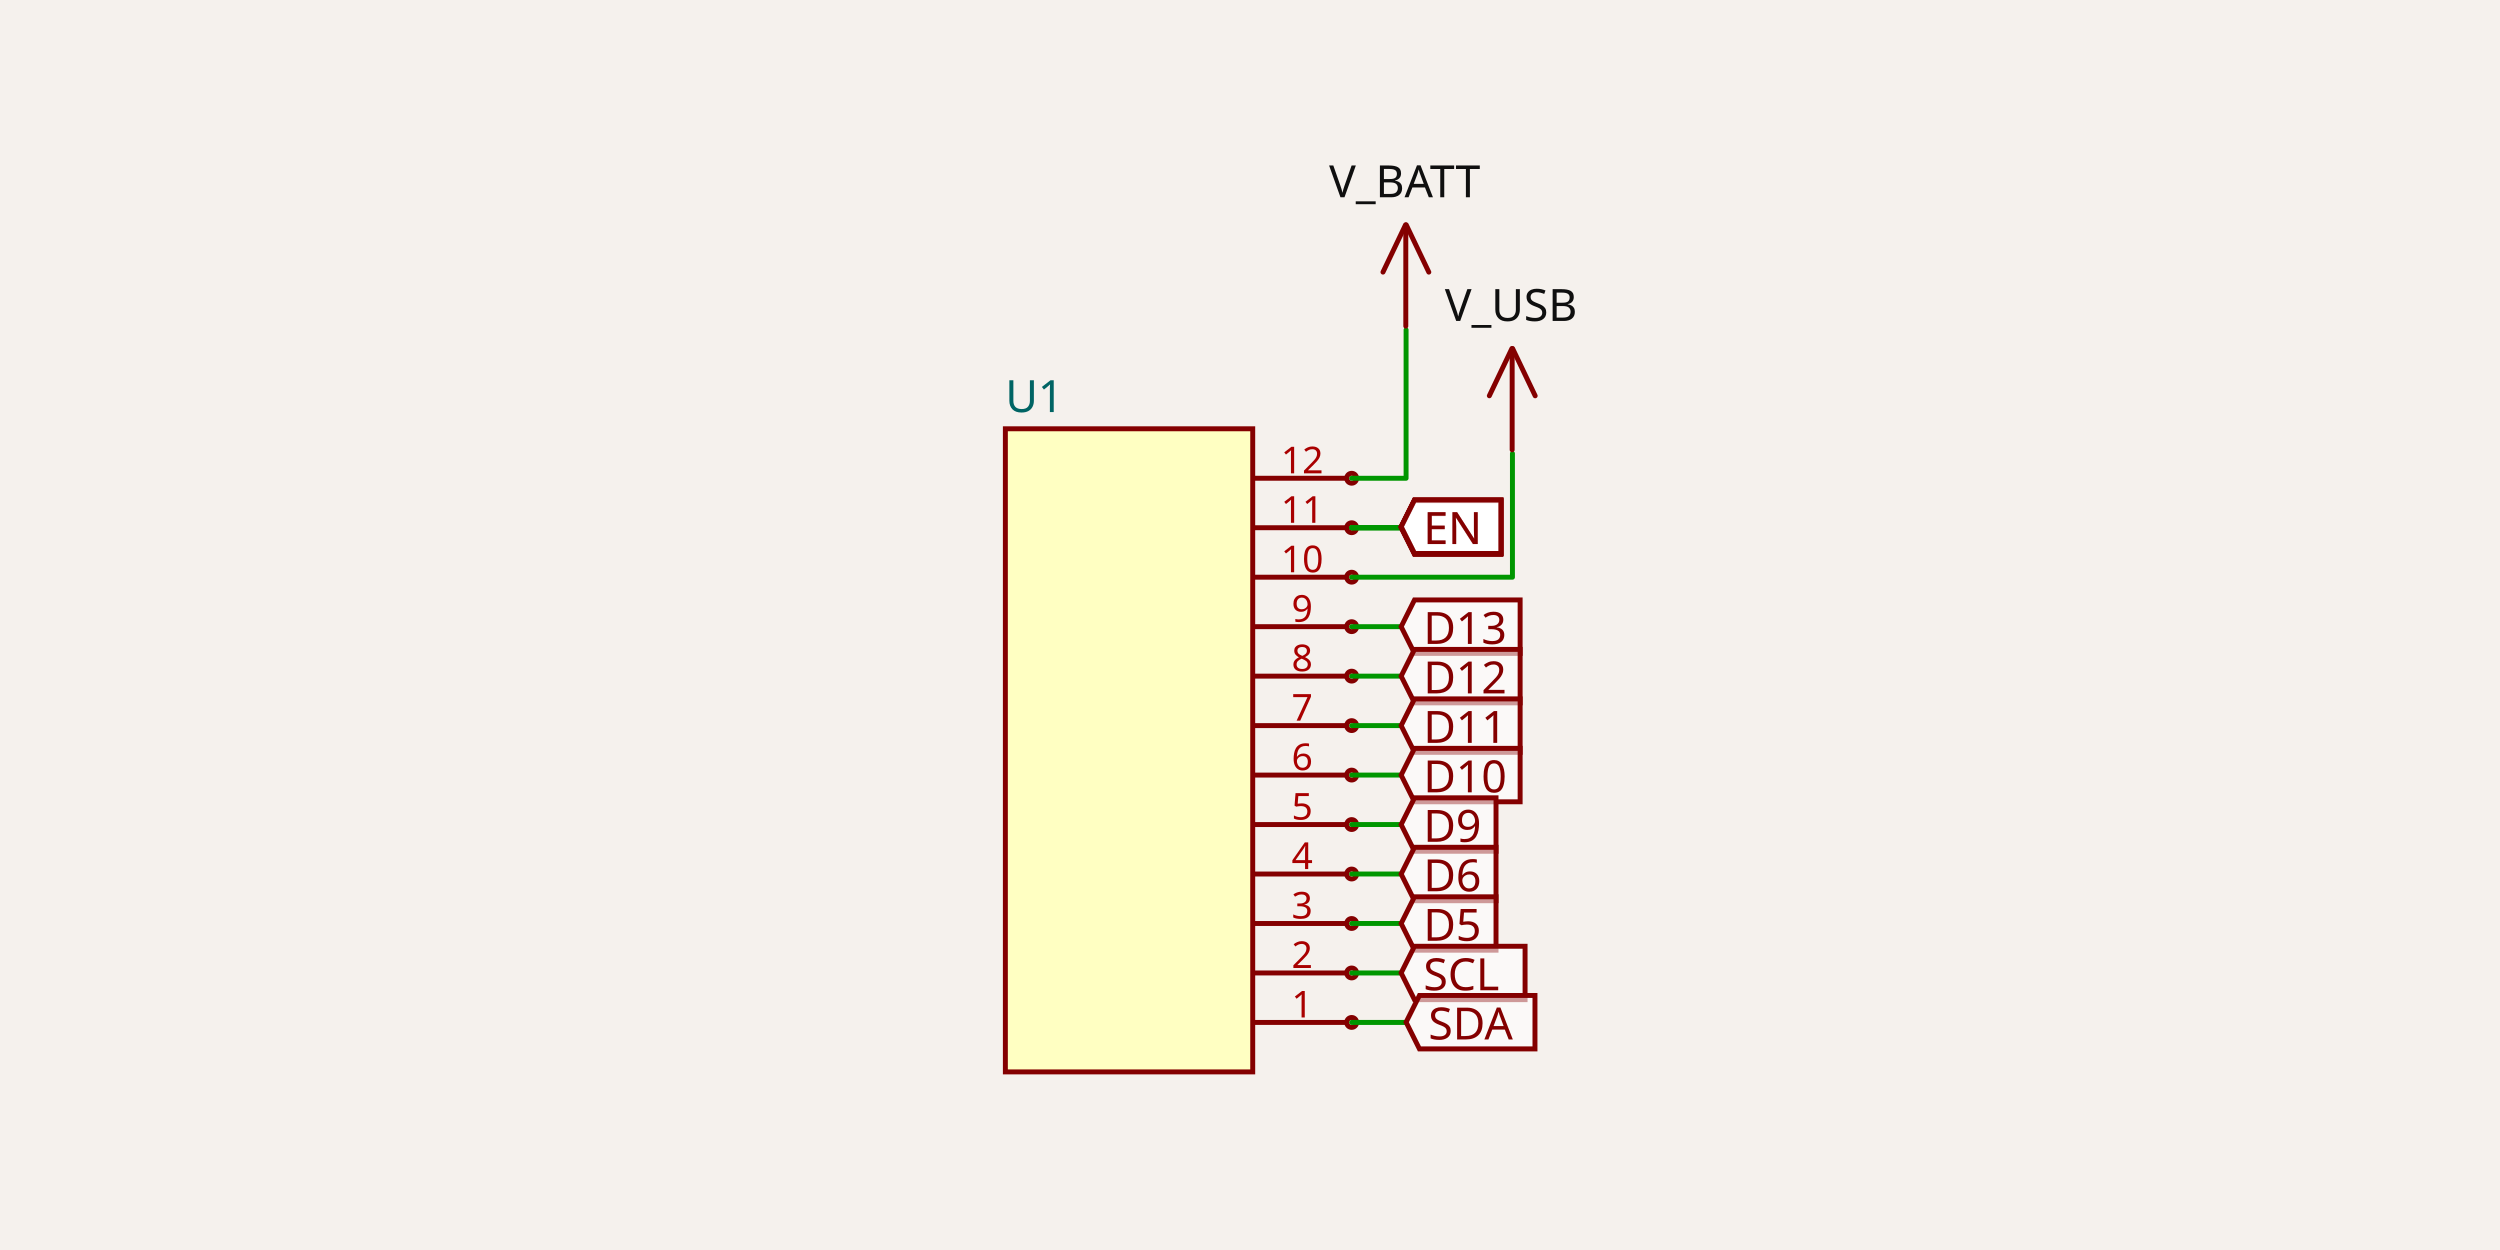
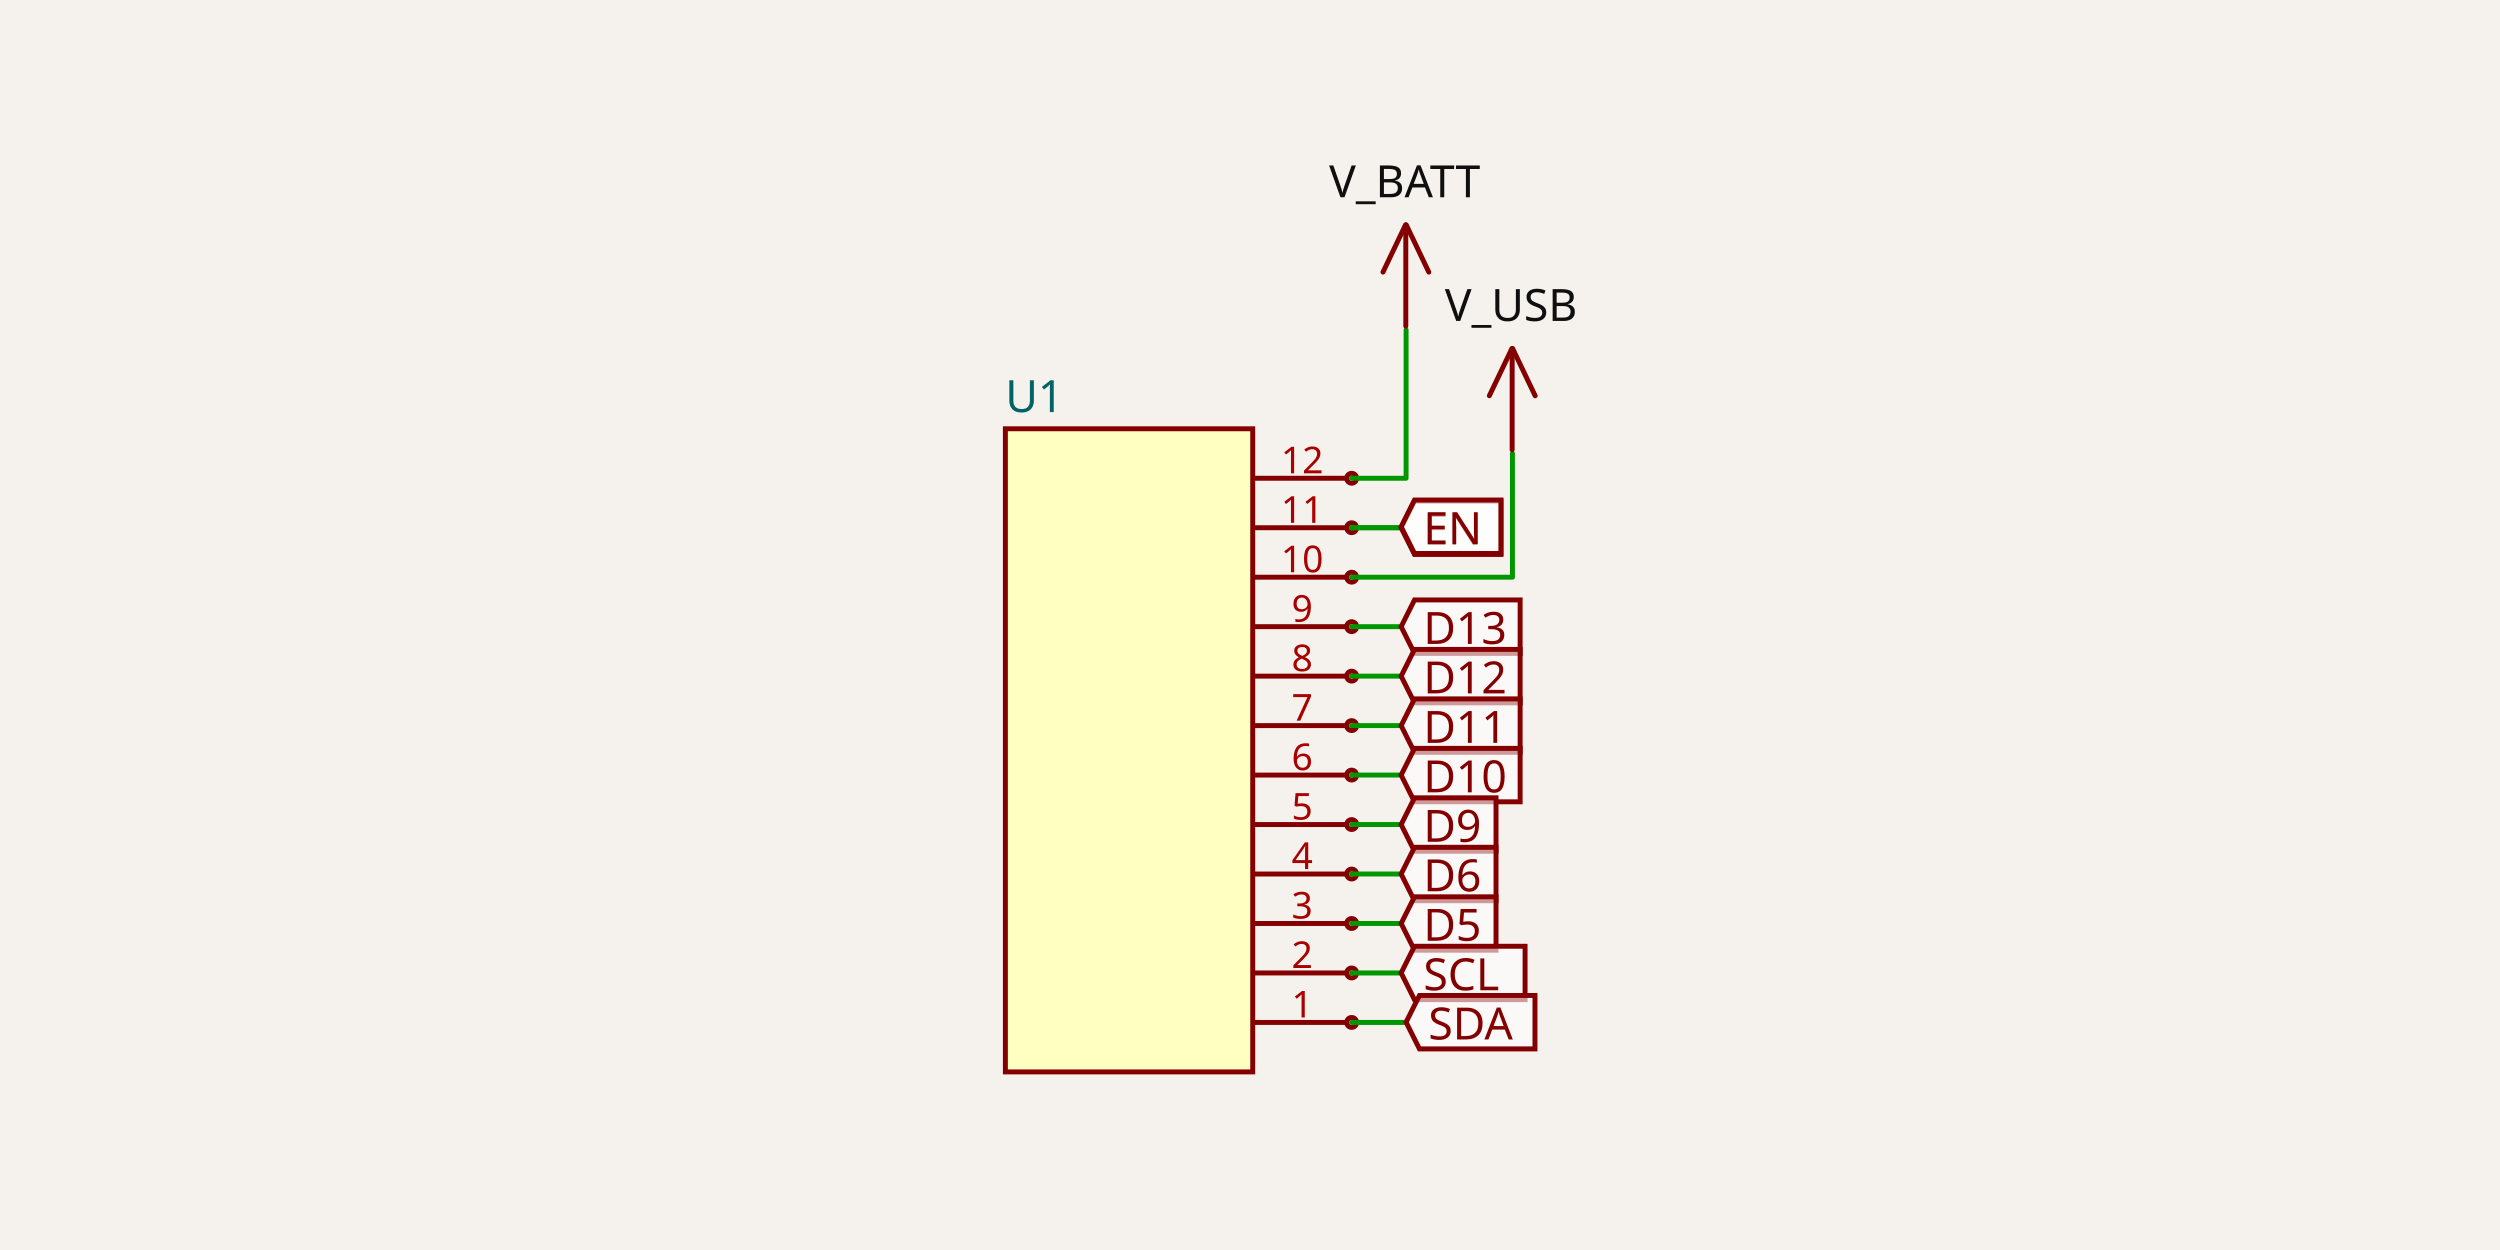
<svg xmlns="http://www.w3.org/2000/svg" width="1200" height="600" style="background-color: rgb(245, 241, 237)" data-real-to-screen-transform="matrix(118.7303765072,0,0,-118.7303765072,541.940845888,360.1646394554)">
  <style>
              .boundary { fill: rgb(245, 241, 237); }
              .schematic-boundary { fill: none; stroke: #fff; }
              .component { fill: none; stroke: rgb(132, 0, 0); }
              .chip { fill: rgb(255, 255, 194); stroke: rgb(132, 0, 0); }
              .component-pin { fill: none; stroke: rgb(132, 0, 0); }
              .trace:hover {
                filter: invert(1);
              }
              .trace:hover .trace-crossing-outline {
                opacity: 0;
              }
              .trace:hover .trace-junction {
                filter: invert(1);
              }
              .text { font-family: sans-serif; fill: rgb(0, 150, 0); }
              .pin-number { fill: rgb(169, 0, 0); }
              .port-label { fill: rgb(0, 100, 100); }
              .component-name { fill: rgb(0, 100, 100); }
            </style>
  <rect class="boundary" x="0" y="0" width="1200" height="600" />
  <g data-circuit-json-type="schematic_component" data-schematic-component-id="schematic_component_0">
    <rect class="component chip" x="482.576" y="205.815" width="118.73" height="308.699" stroke-width="2.375px" fill="rgb(255, 255, 194)" stroke="rgb(132, 0, 0)" />
    <rect class="component-overlay" x="482.576" y="205.815" width="118.73" height="308.699" fill="transparent" />
    <text x="482.576" y="529.949" fill="#006464" text-anchor="start" dominant-baseline="middle" font-family="sans-serif" font-size="21.371px" transform="rotate(0, 482.5757, 529.9491)" />
    <text x="482.576" y="190.38" fill="#006464" text-anchor="start" dominant-baseline="middle" font-family="sans-serif" font-size="21.371px" transform="rotate(0, 482.5757, 190.3802)">U1</text>
    <line class="component-pin" x1="646.424" y1="490.768" x2="601.306" y2="490.768" stroke-width="2.375px" />
    <circle class="component-pin" cx="648.798" cy="490.768" r="2.375" stroke-width="2.375px" />
    <text class="pin-number" x="625.052" y="488.393" style="font-family: sans-serif;" fill="rgb(169, 0, 0)" text-anchor="middle" dominant-baseline="auto" font-size="17.81px" transform="">1</text>
    <line class="component-pin" x1="646.424" y1="467.022" x2="601.306" y2="467.022" stroke-width="2.375px" />
    <circle class="component-pin" cx="648.798" cy="467.022" r="2.375" stroke-width="2.375px" />
    <text class="pin-number" x="625.052" y="464.647" style="font-family: sans-serif;" fill="rgb(169, 0, 0)" text-anchor="middle" dominant-baseline="auto" font-size="17.81px" transform="">2</text>
    <line class="component-pin" x1="646.424" y1="443.276" x2="601.306" y2="443.276" stroke-width="2.375px" />
    <circle class="component-pin" cx="648.798" cy="443.276" r="2.375" stroke-width="2.375px" />
    <text class="pin-number" x="625.052" y="440.901" style="font-family: sans-serif;" fill="rgb(169, 0, 0)" text-anchor="middle" dominant-baseline="auto" font-size="17.81px" transform="">3</text>
    <line class="component-pin" x1="646.424" y1="419.53" x2="601.306" y2="419.53" stroke-width="2.375px" />
    <circle class="component-pin" cx="648.798" cy="419.53" r="2.375" stroke-width="2.375px" />
    <text class="pin-number" x="625.052" y="417.155" style="font-family: sans-serif;" fill="rgb(169, 0, 0)" text-anchor="middle" dominant-baseline="auto" font-size="17.81px" transform="">4</text>
    <line class="component-pin" x1="646.424" y1="395.784" x2="601.306" y2="395.784" stroke-width="2.375px" />
    <circle class="component-pin" cx="648.798" cy="395.784" r="2.375" stroke-width="2.375px" />
    <text class="pin-number" x="625.052" y="393.409" style="font-family: sans-serif;" fill="rgb(169, 0, 0)" text-anchor="middle" dominant-baseline="auto" font-size="17.81px" transform="">5</text>
    <line class="component-pin" x1="646.424" y1="372.038" x2="601.306" y2="372.038" stroke-width="2.375px" />
    <circle class="component-pin" cx="648.798" cy="372.038" r="2.375" stroke-width="2.375px" />
    <text class="pin-number" x="625.052" y="369.663" style="font-family: sans-serif;" fill="rgb(169, 0, 0)" text-anchor="middle" dominant-baseline="auto" font-size="17.81px" transform="">6</text>
    <line class="component-pin" x1="646.424" y1="348.292" x2="601.306" y2="348.292" stroke-width="2.375px" />
    <circle class="component-pin" cx="648.798" cy="348.292" r="2.375" stroke-width="2.375px" />
    <text class="pin-number" x="625.052" y="345.917" style="font-family: sans-serif;" fill="rgb(169, 0, 0)" text-anchor="middle" dominant-baseline="auto" font-size="17.81px" transform="">7</text>
    <line class="component-pin" x1="646.424" y1="324.546" x2="601.306" y2="324.546" stroke-width="2.375px" />
    <circle class="component-pin" cx="648.798" cy="324.546" r="2.375" stroke-width="2.375px" />
    <text class="pin-number" x="625.052" y="322.171" style="font-family: sans-serif;" fill="rgb(169, 0, 0)" text-anchor="middle" dominant-baseline="auto" font-size="17.81px" transform="">8</text>
    <line class="component-pin" x1="646.424" y1="300.799" x2="601.306" y2="300.799" stroke-width="2.375px" />
    <circle class="component-pin" cx="648.798" cy="300.799" r="2.375" stroke-width="2.375px" />
    <text class="pin-number" x="625.052" y="298.425" style="font-family: sans-serif;" fill="rgb(169, 0, 0)" text-anchor="middle" dominant-baseline="auto" font-size="17.81px" transform="">9</text>
    <line class="component-pin" x1="646.424" y1="277.053" x2="601.306" y2="277.053" stroke-width="2.375px" />
    <circle class="component-pin" cx="648.798" cy="277.053" r="2.375" stroke-width="2.375px" />
    <text class="pin-number" x="625.052" y="274.679" style="font-family: sans-serif;" fill="rgb(169, 0, 0)" text-anchor="middle" dominant-baseline="auto" font-size="17.81px" transform="">10</text>
    <line class="component-pin" x1="646.424" y1="253.307" x2="601.306" y2="253.307" stroke-width="2.375px" />
    <circle class="component-pin" cx="648.798" cy="253.307" r="2.375" stroke-width="2.375px" />
    <text class="pin-number" x="625.052" y="250.933" style="font-family: sans-serif;" fill="rgb(169, 0, 0)" text-anchor="middle" dominant-baseline="auto" font-size="17.81px" transform="">11</text>
    <line class="component-pin" x1="646.424" y1="229.561" x2="601.306" y2="229.561" stroke-width="2.375px" />
    <circle class="component-pin" cx="648.798" cy="229.561" r="2.375" stroke-width="2.375px" />
    <text class="pin-number" x="625.052" y="227.187" style="font-family: sans-serif;" fill="rgb(169, 0, 0)" text-anchor="middle" dominant-baseline="auto" font-size="17.81px" transform="">12</text>
  </g>
  <g class="trace" data-circuit-json-type="schematic_trace" data-schematic-trace-id="schematic_trace_0">
    <path d="M 648.798 229.561 L 674.919 229.561 L 674.919 158.323" class="trace-invisible-hover-outline" stroke="rgb(0, 150, 0)" fill="none" stroke-width="18.997px" stroke-linecap="round" opacity="0" stroke-linejoin="round" />
    <path d="M 648.798 229.561 L 674.919 229.561 L 674.919 158.323" stroke="rgb(0, 150, 0)" fill="none" stroke-width="2.375px" stroke-linecap="round" stroke-linejoin="round" />
  </g>
  <g class="trace" data-circuit-json-type="schematic_trace" data-schematic-trace-id="schematic_trace_1">
    <path d="M 648.798 277.053 L 725.973 277.053 L 725.973 217.688" class="trace-invisible-hover-outline" stroke="rgb(0, 150, 0)" fill="none" stroke-width="18.997px" stroke-linecap="round" opacity="0" stroke-linejoin="round" />
    <path d="M 648.798 277.053 L 725.973 277.053 L 725.973 217.688" stroke="rgb(0, 150, 0)" fill="none" stroke-width="2.375px" stroke-linecap="round" stroke-linejoin="round" />
  </g>
  <g class="trace" data-circuit-json-type="schematic_trace" data-schematic-trace-id="schematic_trace_2">
    <path d="M 648.798 253.307 L 672.544 253.307 L 672.544 253.307" class="trace-invisible-hover-outline" stroke="rgb(0, 150, 0)" fill="none" stroke-width="18.997px" stroke-linecap="round" opacity="0" stroke-linejoin="round" />
    <path d="M 648.798 253.307 L 672.544 253.307 L 672.544 253.307" stroke="rgb(0, 150, 0)" fill="none" stroke-width="2.375px" stroke-linecap="round" stroke-linejoin="round" />
  </g>
  <g class="trace" data-circuit-json-type="schematic_trace" data-schematic-trace-id="schematic_trace_3">
    <path d="M 648.798 300.799 L 672.544 300.799" class="trace-invisible-hover-outline" stroke="rgb(0, 150, 0)" fill="none" stroke-width="18.997px" stroke-linecap="round" opacity="0" stroke-linejoin="round" />
    <path d="M 648.798 300.799 L 672.544 300.799" stroke="rgb(0, 150, 0)" fill="none" stroke-width="2.375px" stroke-linecap="round" stroke-linejoin="round" />
  </g>
  <g class="trace" data-circuit-json-type="schematic_trace" data-schematic-trace-id="schematic_trace_4">
    <path d="M 648.798 324.546 L 672.544 324.546 L 672.544 324.546" class="trace-invisible-hover-outline" stroke="rgb(0, 150, 0)" fill="none" stroke-width="18.997px" stroke-linecap="round" opacity="0" stroke-linejoin="round" />
    <path d="M 648.798 324.546 L 672.544 324.546 L 672.544 324.546" stroke="rgb(0, 150, 0)" fill="none" stroke-width="2.375px" stroke-linecap="round" stroke-linejoin="round" />
  </g>
  <g class="trace" data-circuit-json-type="schematic_trace" data-schematic-trace-id="schematic_trace_5">
    <path d="M 648.798 348.292 L 672.544 348.292 L 672.544 348.292" class="trace-invisible-hover-outline" stroke="rgb(0, 150, 0)" fill="none" stroke-width="18.997px" stroke-linecap="round" opacity="0" stroke-linejoin="round" />
    <path d="M 648.798 348.292 L 672.544 348.292 L 672.544 348.292" stroke="rgb(0, 150, 0)" fill="none" stroke-width="2.375px" stroke-linecap="round" stroke-linejoin="round" />
  </g>
  <g class="trace" data-circuit-json-type="schematic_trace" data-schematic-trace-id="schematic_trace_6">
    <path d="M 648.798 372.038 L 672.544 372.038 L 672.544 372.038" class="trace-invisible-hover-outline" stroke="rgb(0, 150, 0)" fill="none" stroke-width="18.997px" stroke-linecap="round" opacity="0" stroke-linejoin="round" />
    <path d="M 648.798 372.038 L 672.544 372.038 L 672.544 372.038" stroke="rgb(0, 150, 0)" fill="none" stroke-width="2.375px" stroke-linecap="round" stroke-linejoin="round" />
  </g>
  <g class="trace" data-circuit-json-type="schematic_trace" data-schematic-trace-id="schematic_trace_7">
    <path d="M 648.798 395.784 L 672.544 395.784 L 672.544 395.784" class="trace-invisible-hover-outline" stroke="rgb(0, 150, 0)" fill="none" stroke-width="18.997px" stroke-linecap="round" opacity="0" stroke-linejoin="round" />
    <path d="M 648.798 395.784 L 672.544 395.784 L 672.544 395.784" stroke="rgb(0, 150, 0)" fill="none" stroke-width="2.375px" stroke-linecap="round" stroke-linejoin="round" />
  </g>
  <g class="trace" data-circuit-json-type="schematic_trace" data-schematic-trace-id="schematic_trace_8">
    <path d="M 648.798 419.53 L 672.544 419.53 L 672.544 419.53" class="trace-invisible-hover-outline" stroke="rgb(0, 150, 0)" fill="none" stroke-width="18.997px" stroke-linecap="round" opacity="0" stroke-linejoin="round" />
    <path d="M 648.798 419.53 L 672.544 419.53 L 672.544 419.53" stroke="rgb(0, 150, 0)" fill="none" stroke-width="2.375px" stroke-linecap="round" stroke-linejoin="round" />
  </g>
  <g class="trace" data-circuit-json-type="schematic_trace" data-schematic-trace-id="schematic_trace_9">
    <path d="M 648.798 443.276 L 672.544 443.276 L 672.544 443.276" class="trace-invisible-hover-outline" stroke="rgb(0, 150, 0)" fill="none" stroke-width="18.997px" stroke-linecap="round" opacity="0" stroke-linejoin="round" />
    <path d="M 648.798 443.276 L 672.544 443.276 L 672.544 443.276" stroke="rgb(0, 150, 0)" fill="none" stroke-width="2.375px" stroke-linecap="round" stroke-linejoin="round" />
  </g>
  <g class="trace" data-circuit-json-type="schematic_trace" data-schematic-trace-id="schematic_trace_10">
    <path d="M 648.798 467.022 L 672.544 467.022 L 672.544 467.022" class="trace-invisible-hover-outline" stroke="rgb(0, 150, 0)" fill="none" stroke-width="18.997px" stroke-linecap="round" opacity="0" stroke-linejoin="round" />
    <path d="M 648.798 467.022 L 672.544 467.022 L 672.544 467.022" stroke="rgb(0, 150, 0)" fill="none" stroke-width="2.375px" stroke-linecap="round" stroke-linejoin="round" />
  </g>
  <g class="trace" data-circuit-json-type="schematic_trace" data-schematic-trace-id="schematic_trace_11">
    <path d="M 648.798 253.307 L 672.544 253.307 L 672.544 253.307" class="trace-invisible-hover-outline" stroke="rgb(0, 150, 0)" fill="none" stroke-width="18.997px" stroke-linecap="round" opacity="0" stroke-linejoin="round" />
    <path d="M 648.798 253.307 L 672.544 253.307 L 672.544 253.307" stroke="rgb(0, 150, 0)" fill="none" stroke-width="2.375px" stroke-linecap="round" stroke-linejoin="round" />
  </g>
  <g class="trace" data-circuit-json-type="schematic_trace" data-schematic-trace-id="schematic_trace_12">
-     <path d="M 648.798 253.307 L 672.544 253.307 L 672.544 253.307" class="trace-invisible-hover-outline" stroke="rgb(0, 150, 0)" fill="none" stroke-width="18.997px" stroke-linecap="round" opacity="0" stroke-linejoin="round" />
-     <path d="M 648.798 253.307 L 672.544 253.307 L 672.544 253.307" stroke="rgb(0, 150, 0)" fill="none" stroke-width="2.375px" stroke-linecap="round" stroke-linejoin="round" />
-   </g>
-   <g class="trace" data-circuit-json-type="schematic_trace" data-schematic-trace-id="schematic_trace_13">
-     <path d="M 648.798 253.307 L 672.544 253.307 L 672.544 253.307" class="trace-invisible-hover-outline" stroke="rgb(0, 150, 0)" fill="none" stroke-width="18.997px" stroke-linecap="round" opacity="0" stroke-linejoin="round" />
-     <path d="M 648.798 253.307 L 672.544 253.307 L 672.544 253.307" stroke="rgb(0, 150, 0)" fill="none" stroke-width="2.375px" stroke-linecap="round" stroke-linejoin="round" />
-   </g>
-   <g class="trace" data-circuit-json-type="schematic_trace" data-schematic-trace-id="schematic_trace_14">
    <path d="M 648.798 490.768 L 674.919 490.768 L 674.919 490.649" class="trace-invisible-hover-outline" stroke="rgb(0, 150, 0)" fill="none" stroke-width="18.997px" stroke-linecap="round" opacity="0" stroke-linejoin="round" />
    <path d="M 648.798 490.768 L 674.919 490.768 L 674.919 490.649" stroke="rgb(0, 150, 0)" fill="none" stroke-width="2.375px" stroke-linecap="round" stroke-linejoin="round" />
  </g>
  <rect class="component-overlay" x="663.831" y="107.921" width="21.998" height="48.627" fill="transparent" />
  <path d="M 674.657 107.921 L 663.831 130.607" stroke="rgb(132, 0, 0)" fill="none" stroke-width="2.375px" stroke-linecap="round" />
  <path d="M 675.004 107.933 L 685.829 130.619" stroke="rgb(132, 0, 0)" fill="none" stroke-width="2.375px" stroke-linecap="round" />
  <path d="M 674.782 108.52 L 674.782 156.548" stroke="rgb(132, 0, 0)" fill="none" stroke-width="2.375px" stroke-linecap="round" />
  <text x="674.251" y="100.963" fill="rgb(15, 15, 15)" font-family="sans-serif" text-anchor="middle" dominant-baseline="ideographic" font-size="21.371px">V_BATT</text>
  <rect class="component-overlay" x="714.885" y="167.286" width="21.998" height="48.627" fill="transparent" />
  <path d="M 725.711 167.286 L 714.885 189.972" stroke="rgb(132, 0, 0)" fill="none" stroke-width="2.375px" stroke-linecap="round" />
  <path d="M 726.058 167.298 L 736.884 189.984" stroke="rgb(132, 0, 0)" fill="none" stroke-width="2.375px" stroke-linecap="round" />
  <path d="M 725.836 167.885 L 725.836 215.914" stroke="rgb(132, 0, 0)" fill="none" stroke-width="2.375px" stroke-linecap="round" />
  <text x="725.305" y="160.328" fill="rgb(15, 15, 15)" font-family="sans-serif" text-anchor="middle" dominant-baseline="ideographic" font-size="21.371px">V_USB</text>
  <path class="net-label" d="     M 672.544,253.307     L 678.956,240.484     L 720.464,240.484     L 720.464,266.13     L 678.956,266.13     Z   " fill="rgba(255, 255, 255, 0.6)" stroke="rgb(132, 0, 0)" stroke-width="2.375px" />
  <text class="net-label-text" x="683.23" y="253.307" fill="rgb(132, 0, 0)" text-anchor="start" dominant-baseline="central" font-family="sans-serif" font-variant-numeric="tabular-nums" font-size="21.371px" transform="">EN</text>
  <path class="net-label" d="     M 672.544,300.799     L 678.956,287.977     L 729.661,287.977     L 729.661,313.622     L 678.956,313.622     Z   " fill="rgba(255, 255, 255, 0.6)" stroke="rgb(132, 0, 0)" stroke-width="2.375px" />
  <text class="net-label-text" x="683.23" y="300.799" fill="rgb(132, 0, 0)" text-anchor="start" dominant-baseline="central" font-family="sans-serif" font-variant-numeric="tabular-nums" font-size="21.371px" transform="">D13</text>
  <path class="net-label" d="     M 672.544,324.546     L 678.956,311.723     L 729.661,311.723     L 729.661,337.368     L 678.956,337.368     Z   " fill="rgba(255, 255, 255, 0.6)" stroke="rgb(132, 0, 0)" stroke-width="2.375px" />
  <text class="net-label-text" x="683.23" y="324.546" fill="rgb(132, 0, 0)" text-anchor="start" dominant-baseline="central" font-family="sans-serif" font-variant-numeric="tabular-nums" font-size="21.371px" transform="">D12</text>
  <path class="net-label" d="     M 672.544,348.292     L 678.956,335.469     L 729.661,335.469     L 729.661,361.114     L 678.956,361.114     Z   " fill="rgba(255, 255, 255, 0.6)" stroke="rgb(132, 0, 0)" stroke-width="2.375px" />
  <text class="net-label-text" x="683.23" y="348.292" fill="rgb(132, 0, 0)" text-anchor="start" dominant-baseline="central" font-family="sans-serif" font-variant-numeric="tabular-nums" font-size="21.371px" transform="">D11</text>
  <path class="net-label" d="     M 672.544,372.038     L 678.956,359.215     L 729.661,359.215     L 729.661,384.861     L 678.956,384.861     Z   " fill="rgba(255, 255, 255, 0.6)" stroke="rgb(132, 0, 0)" stroke-width="2.375px" />
  <text class="net-label-text" x="683.23" y="372.038" fill="rgb(132, 0, 0)" text-anchor="start" dominant-baseline="central" font-family="sans-serif" font-variant-numeric="tabular-nums" font-size="21.371px" transform="">D10</text>
  <path class="net-label" d="     M 672.544,395.784     L 678.956,382.961     L 718.089,382.961     L 718.089,408.607     L 678.956,408.607     Z   " fill="rgba(255, 255, 255, 0.6)" stroke="rgb(132, 0, 0)" stroke-width="2.375px" />
  <text class="net-label-text" x="683.23" y="395.784" fill="rgb(132, 0, 0)" text-anchor="start" dominant-baseline="central" font-family="sans-serif" font-variant-numeric="tabular-nums" font-size="21.371px" transform="">D9</text>
  <path class="net-label" d="     M 672.544,419.53     L 678.956,406.707     L 718.089,406.707     L 718.089,432.353     L 678.956,432.353     Z   " fill="rgba(255, 255, 255, 0.6)" stroke="rgb(132, 0, 0)" stroke-width="2.375px" />
  <text class="net-label-text" x="683.23" y="419.53" fill="rgb(132, 0, 0)" text-anchor="start" dominant-baseline="central" font-family="sans-serif" font-variant-numeric="tabular-nums" font-size="21.371px" transform="">D6</text>
  <path class="net-label" d="     M 672.544,443.276     L 678.956,430.453     L 718.089,430.453     L 718.089,456.099     L 678.956,456.099     Z   " fill="rgba(255, 255, 255, 0.6)" stroke="rgb(132, 0, 0)" stroke-width="2.375px" />
  <text class="net-label-text" x="683.23" y="443.276" fill="rgb(132, 0, 0)" text-anchor="start" dominant-baseline="central" font-family="sans-serif" font-variant-numeric="tabular-nums" font-size="21.371px" transform="">D5</text>
  <path class="net-label" d="     M 672.544,467.022     L 678.956,454.199     L 732.036,454.199     L 732.036,479.845     L 678.956,479.845     Z   " fill="rgba(255, 255, 255, 0.6)" stroke="rgb(132, 0, 0)" stroke-width="2.375px" />
  <text class="net-label-text" x="683.23" y="467.022" fill="rgb(132, 0, 0)" text-anchor="start" dominant-baseline="central" font-family="sans-serif" font-variant-numeric="tabular-nums" font-size="21.371px" transform="">SCL</text>
  <path class="net-label" d="     M 672.544,252.832     L 678.956,240.009     L 720.464,240.009     L 720.464,265.655     L 678.956,265.655     Z   " fill="rgba(255, 255, 255, 0.6)" stroke="rgb(132, 0, 0)" stroke-width="2.375px" />
  <text class="net-label-text" x="683.23" y="252.832" fill="rgb(132, 0, 0)" text-anchor="start" dominant-baseline="central" font-family="sans-serif" font-variant-numeric="tabular-nums" font-size="21.371px" transform="">EN</text>
-   <path class="net-label" d="     M 672.544,252.832     L 678.956,240.009     L 720.464,240.009     L 720.464,265.655     L 678.956,265.655     Z   " fill="rgba(255, 255, 255, 0.6)" stroke="rgb(132, 0, 0)" stroke-width="2.375px" />
-   <text class="net-label-text" x="683.23" y="252.832" fill="rgb(132, 0, 0)" text-anchor="start" dominant-baseline="central" font-family="sans-serif" font-variant-numeric="tabular-nums" font-size="21.371px" transform="">EN</text>
-   <path class="net-label" d="     M 672.544,252.832     L 678.956,240.009     L 720.464,240.009     L 720.464,265.655     L 678.956,265.655     Z   " fill="rgba(255, 255, 255, 0.6)" stroke="rgb(132, 0, 0)" stroke-width="2.375px" />
-   <text class="net-label-text" x="683.23" y="252.832" fill="rgb(132, 0, 0)" text-anchor="start" dominant-baseline="central" font-family="sans-serif" font-variant-numeric="tabular-nums" font-size="21.371px" transform="">EN</text>
  <path class="net-label" d="     M 674.919,490.649     L 681.33,477.826     L 736.785,477.826     L 736.785,503.472     L 681.33,503.472     Z   " fill="rgba(255, 255, 255, 0.6)" stroke="rgb(132, 0, 0)" stroke-width="2.375px" />
  <text class="net-label-text" x="685.605" y="490.649" fill="rgb(132, 0, 0)" text-anchor="start" dominant-baseline="central" font-family="sans-serif" font-variant-numeric="tabular-nums" font-size="21.371px" transform="">SDA</text>
</svg>
